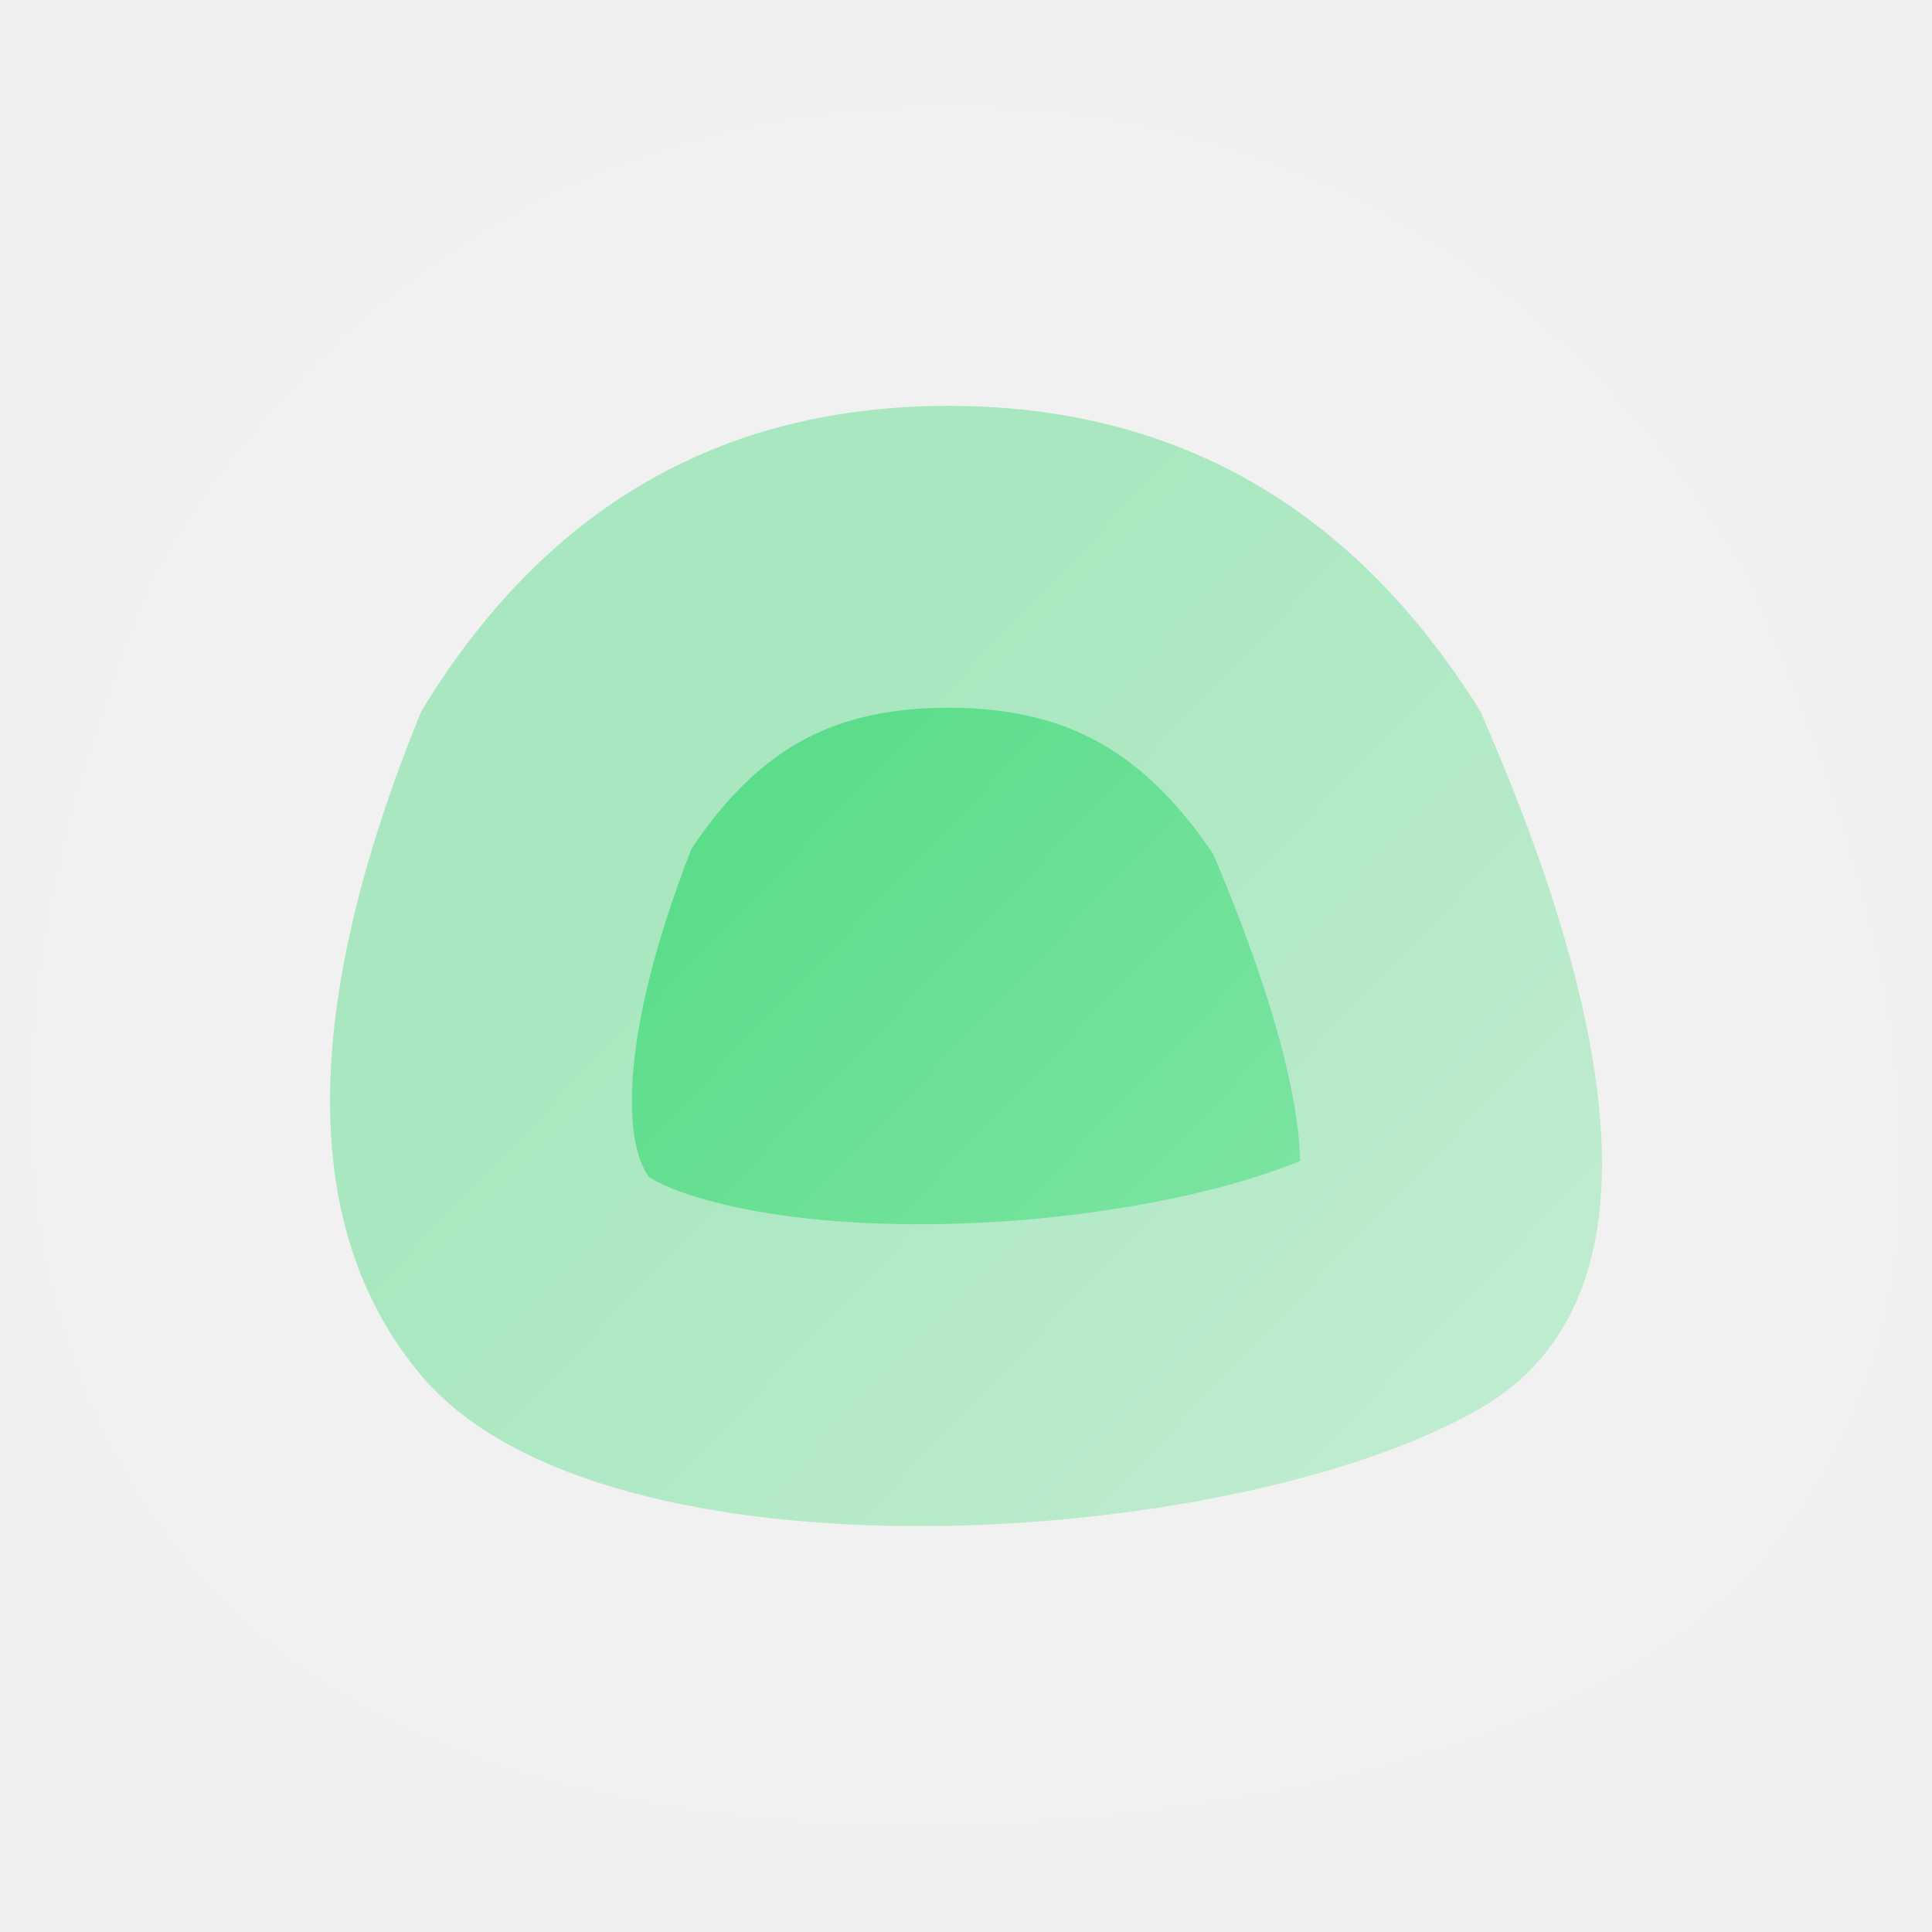
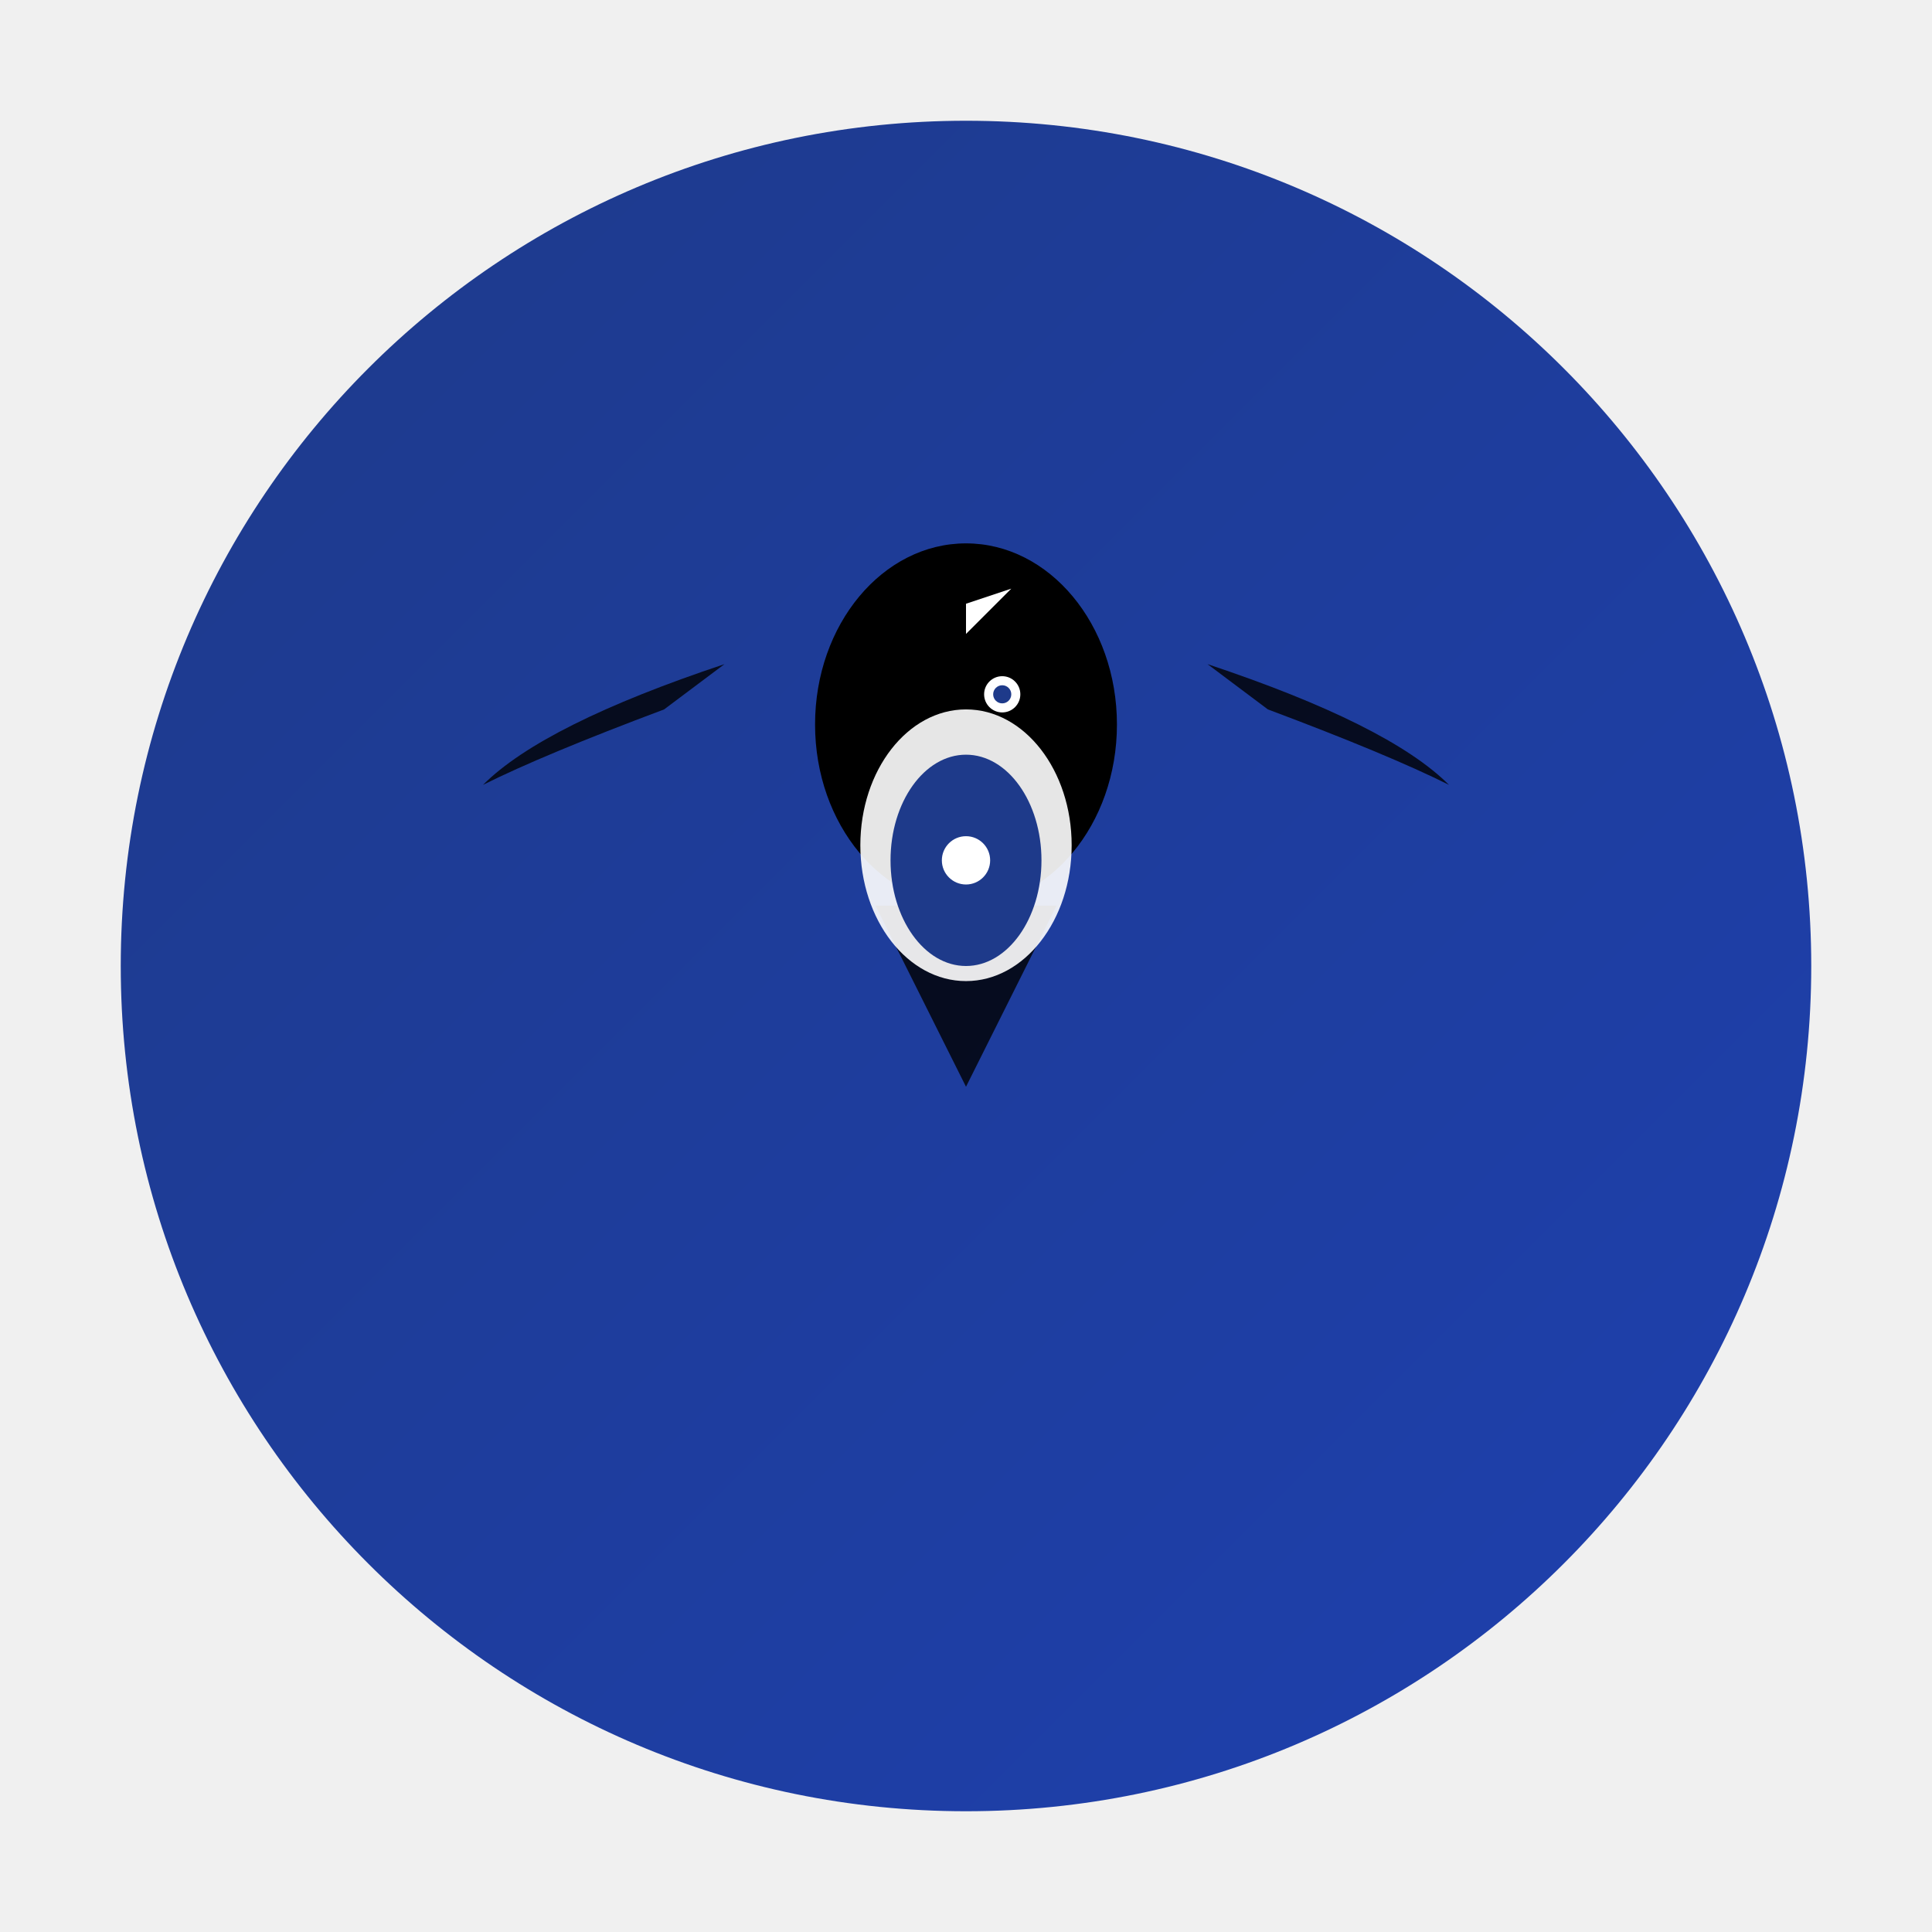
<svg xmlns="http://www.w3.org/2000/svg" width="640" height="640" viewBox="0 0 640 640" xml:space="preserve">
-   <g transform="matrix(1 0 0 1 320 320)">
-     <linearGradient id="S3" gradientUnits="userSpaceOnUse" gradientTransform="matrix(1 0 0 1 -319.9987 -320.0002)" x1="259.78" y1="261.15" x2="463.85" y2="456.49">
-       <stop stop-color="#5CDD8B" />
-       <stop offset="1" stop-color="#86E6A9" />
+   <defs>
+     <linearGradient id="bgGradient" x1="0%" y1="0%" x2="100%" y2="100%">
+       <stop offset="0%" style="stop-color:#1e3a8a;stop-opacity:1" />
+       <stop offset="100%" style="stop-color:#1e40af;stop-opacity:1" />
    </linearGradient>
-     <path style="stroke: rgb(242,242,242); stroke-opacity: 0.51; stroke-width: 200; stroke-dasharray: none; stroke-linecap: butt; stroke-dashoffset: 0; stroke-linejoin: miter; stroke-miterlimit: 4; fill: url(#S3); fill-rule: nonzero; opacity: 1;" transform=" translate(0, 0)" d="M 170.401 -84.36 C 224.091 38.38 224.091 115.34 170.401 146.5 C 89.851 193.24 -120.039 207.49 -180.459 135.64 C -220.739 87.74 -220.739 14.4 -180.459 -84.36 C -139.499 -151.82 -81.289 -185.55 -5.829 -185.55 C 69.641 -185.55 128.381 -151.82 170.401 -84.36 z" stroke-linecap="round" />
+   </defs>
+   <circle cx="320" cy="320" r="280" fill="url(#bgGradient)" />
+   <g transform="translate(320, 280)">
+     <path d="M -80,-60 Q -140,-40 -160,-20 Q -140,-30 -100,-45 Z" fill="#000000" opacity="0.8" />
+     <path d="M 80,-60 Q 140,-40 160,-20 Q 140,-30 100,-45 Z" fill="#000000" opacity="0.8" />
+     <ellipse cx="0" cy="-40" rx="50" ry="60" fill="#000000" />
+     <path d="M 0,-70 L 15,-85 L 0,-80 Z" fill="#ffffff" />
+     <circle cx="12" cy="-50" r="6" fill="#ffffff" />
+     <circle cx="12" cy="-50" r="3" fill="#1e3a8a" />
+     <path d="M -30,20 L 0,80 L 30,20 Z" fill="#000000" opacity="0.8" />
+     <ellipse cx="0" cy="0" rx="35" ry="45" fill="#ffffff" opacity="0.9" />
+     <ellipse cx="0" cy="5" rx="25" ry="35" fill="#1e3a8a" />
+     <circle cx="0" cy="5" r="8" fill="#ffffff">
+       <animate attributeName="opacity" values="0.6;1;0.6" dur="2s" repeatCount="indefinite" />
+     </circle>
  </g>
</svg>
